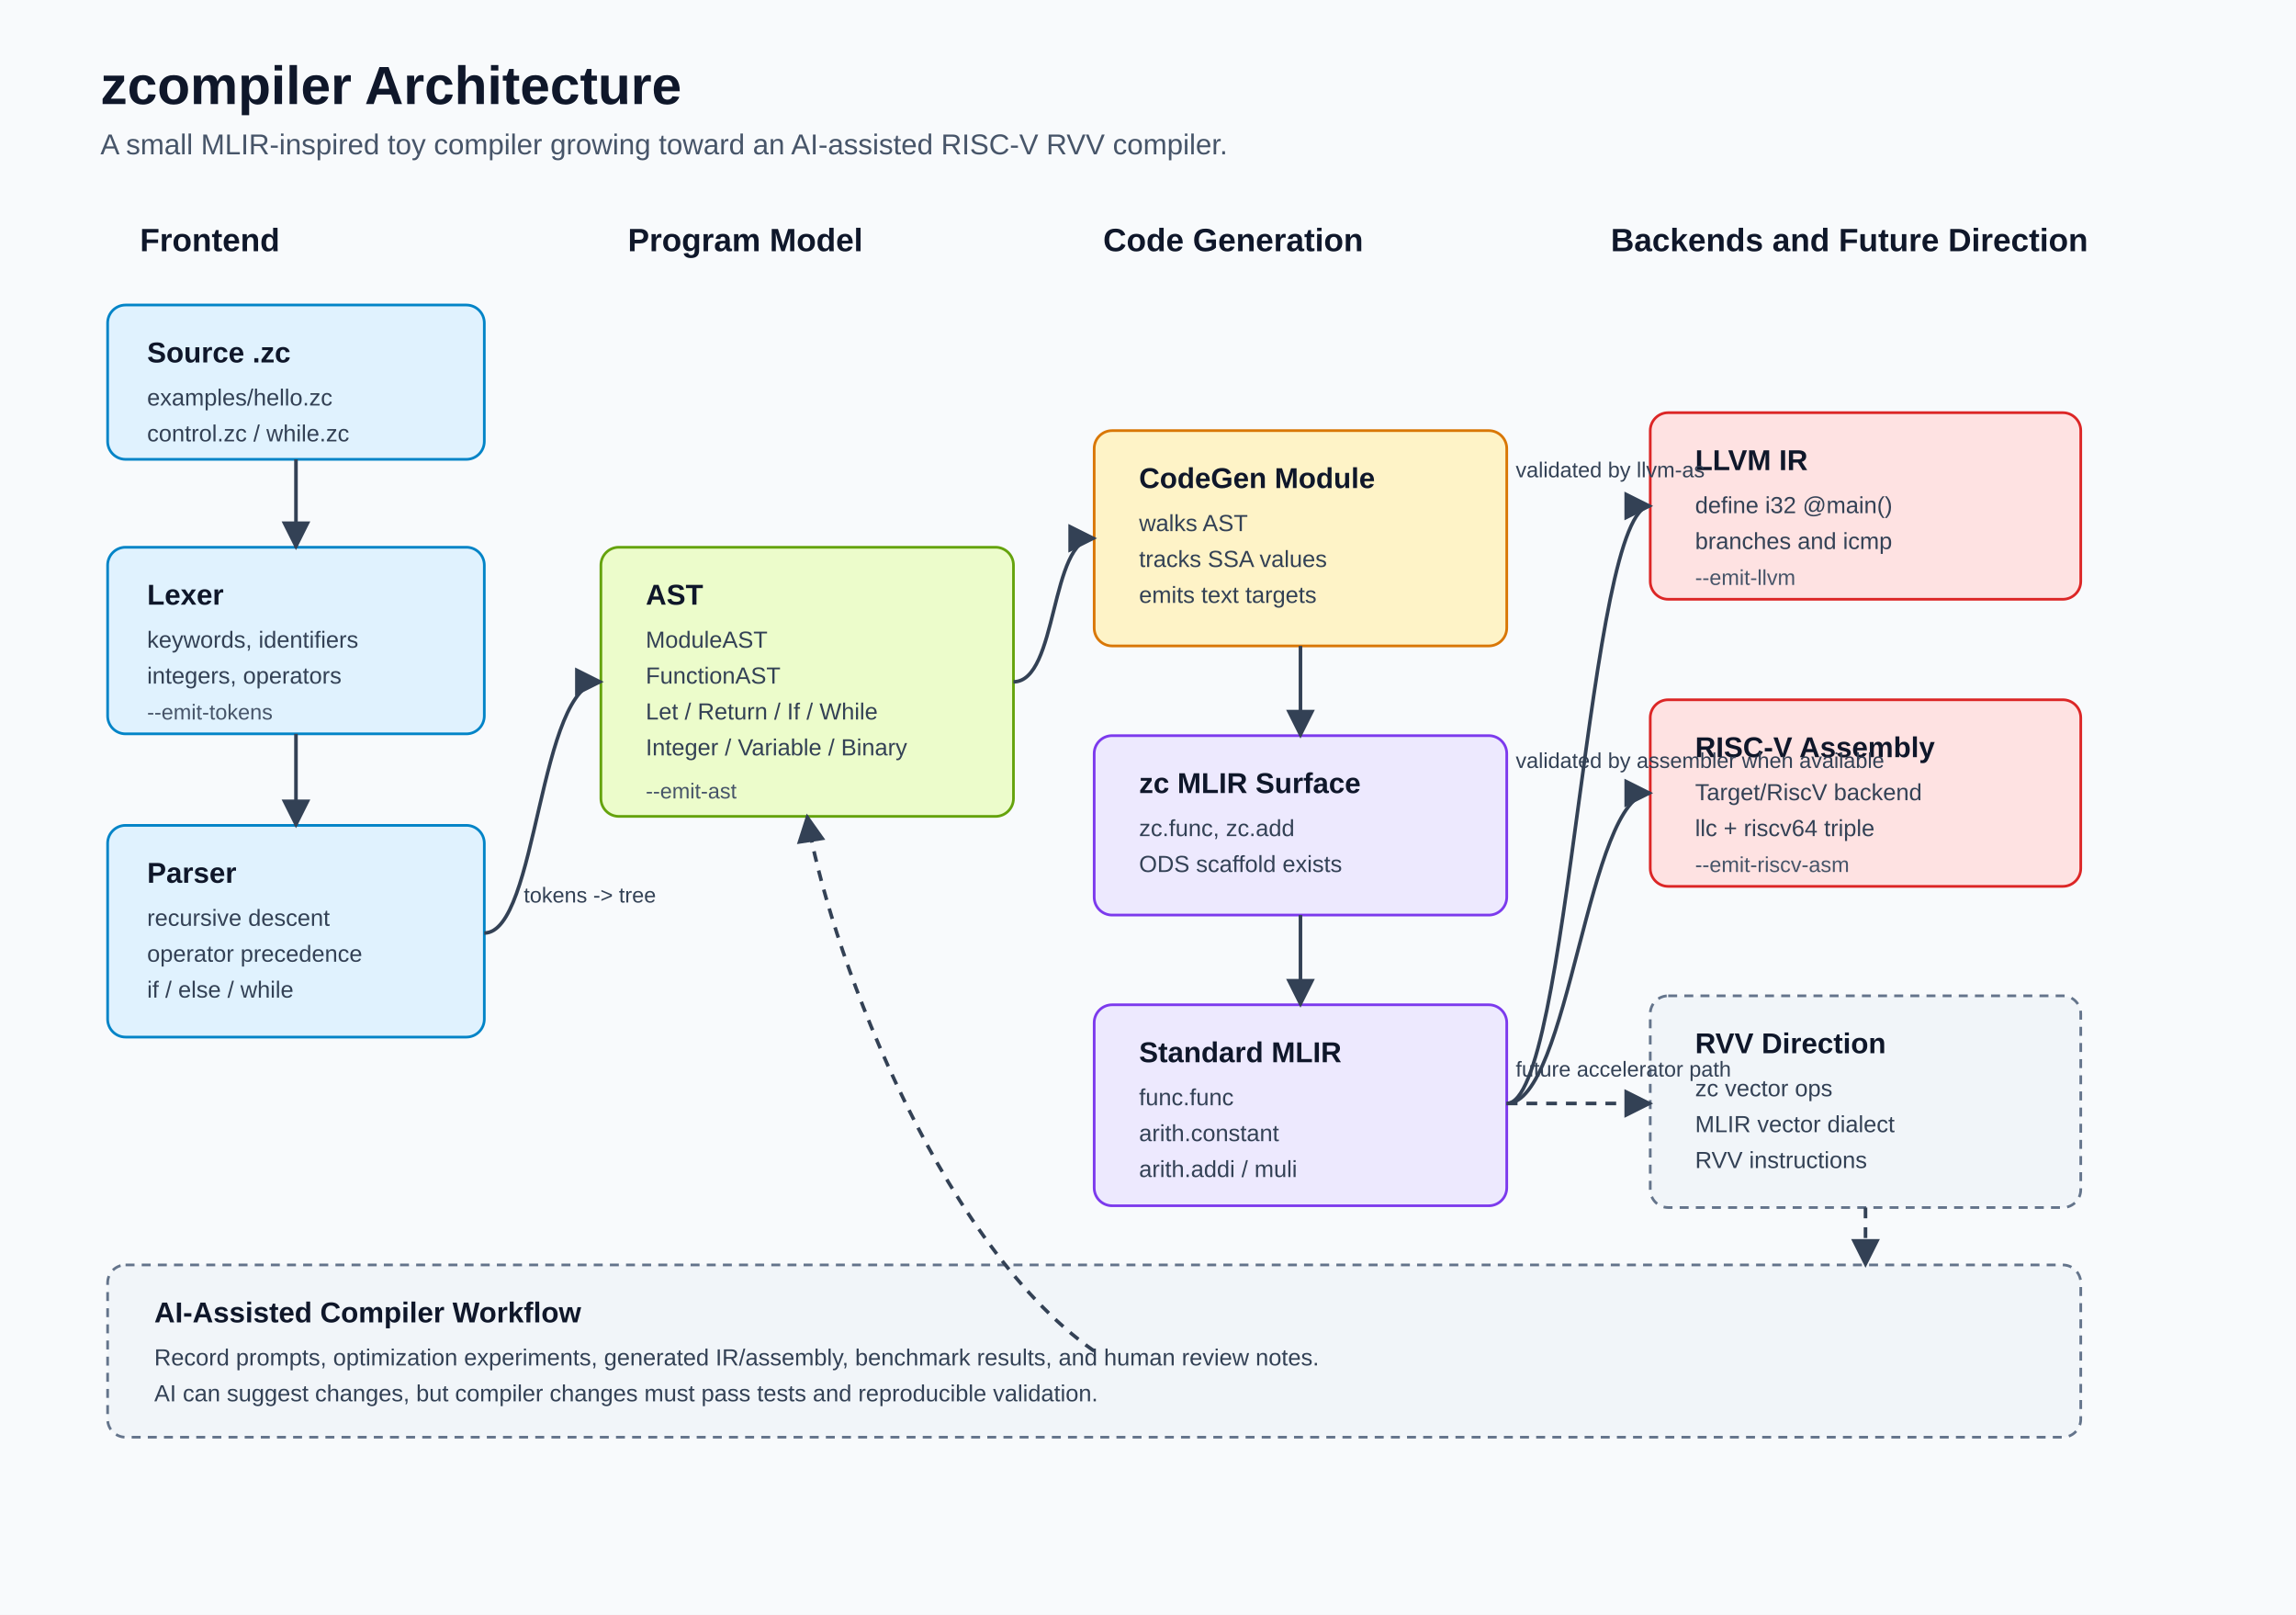
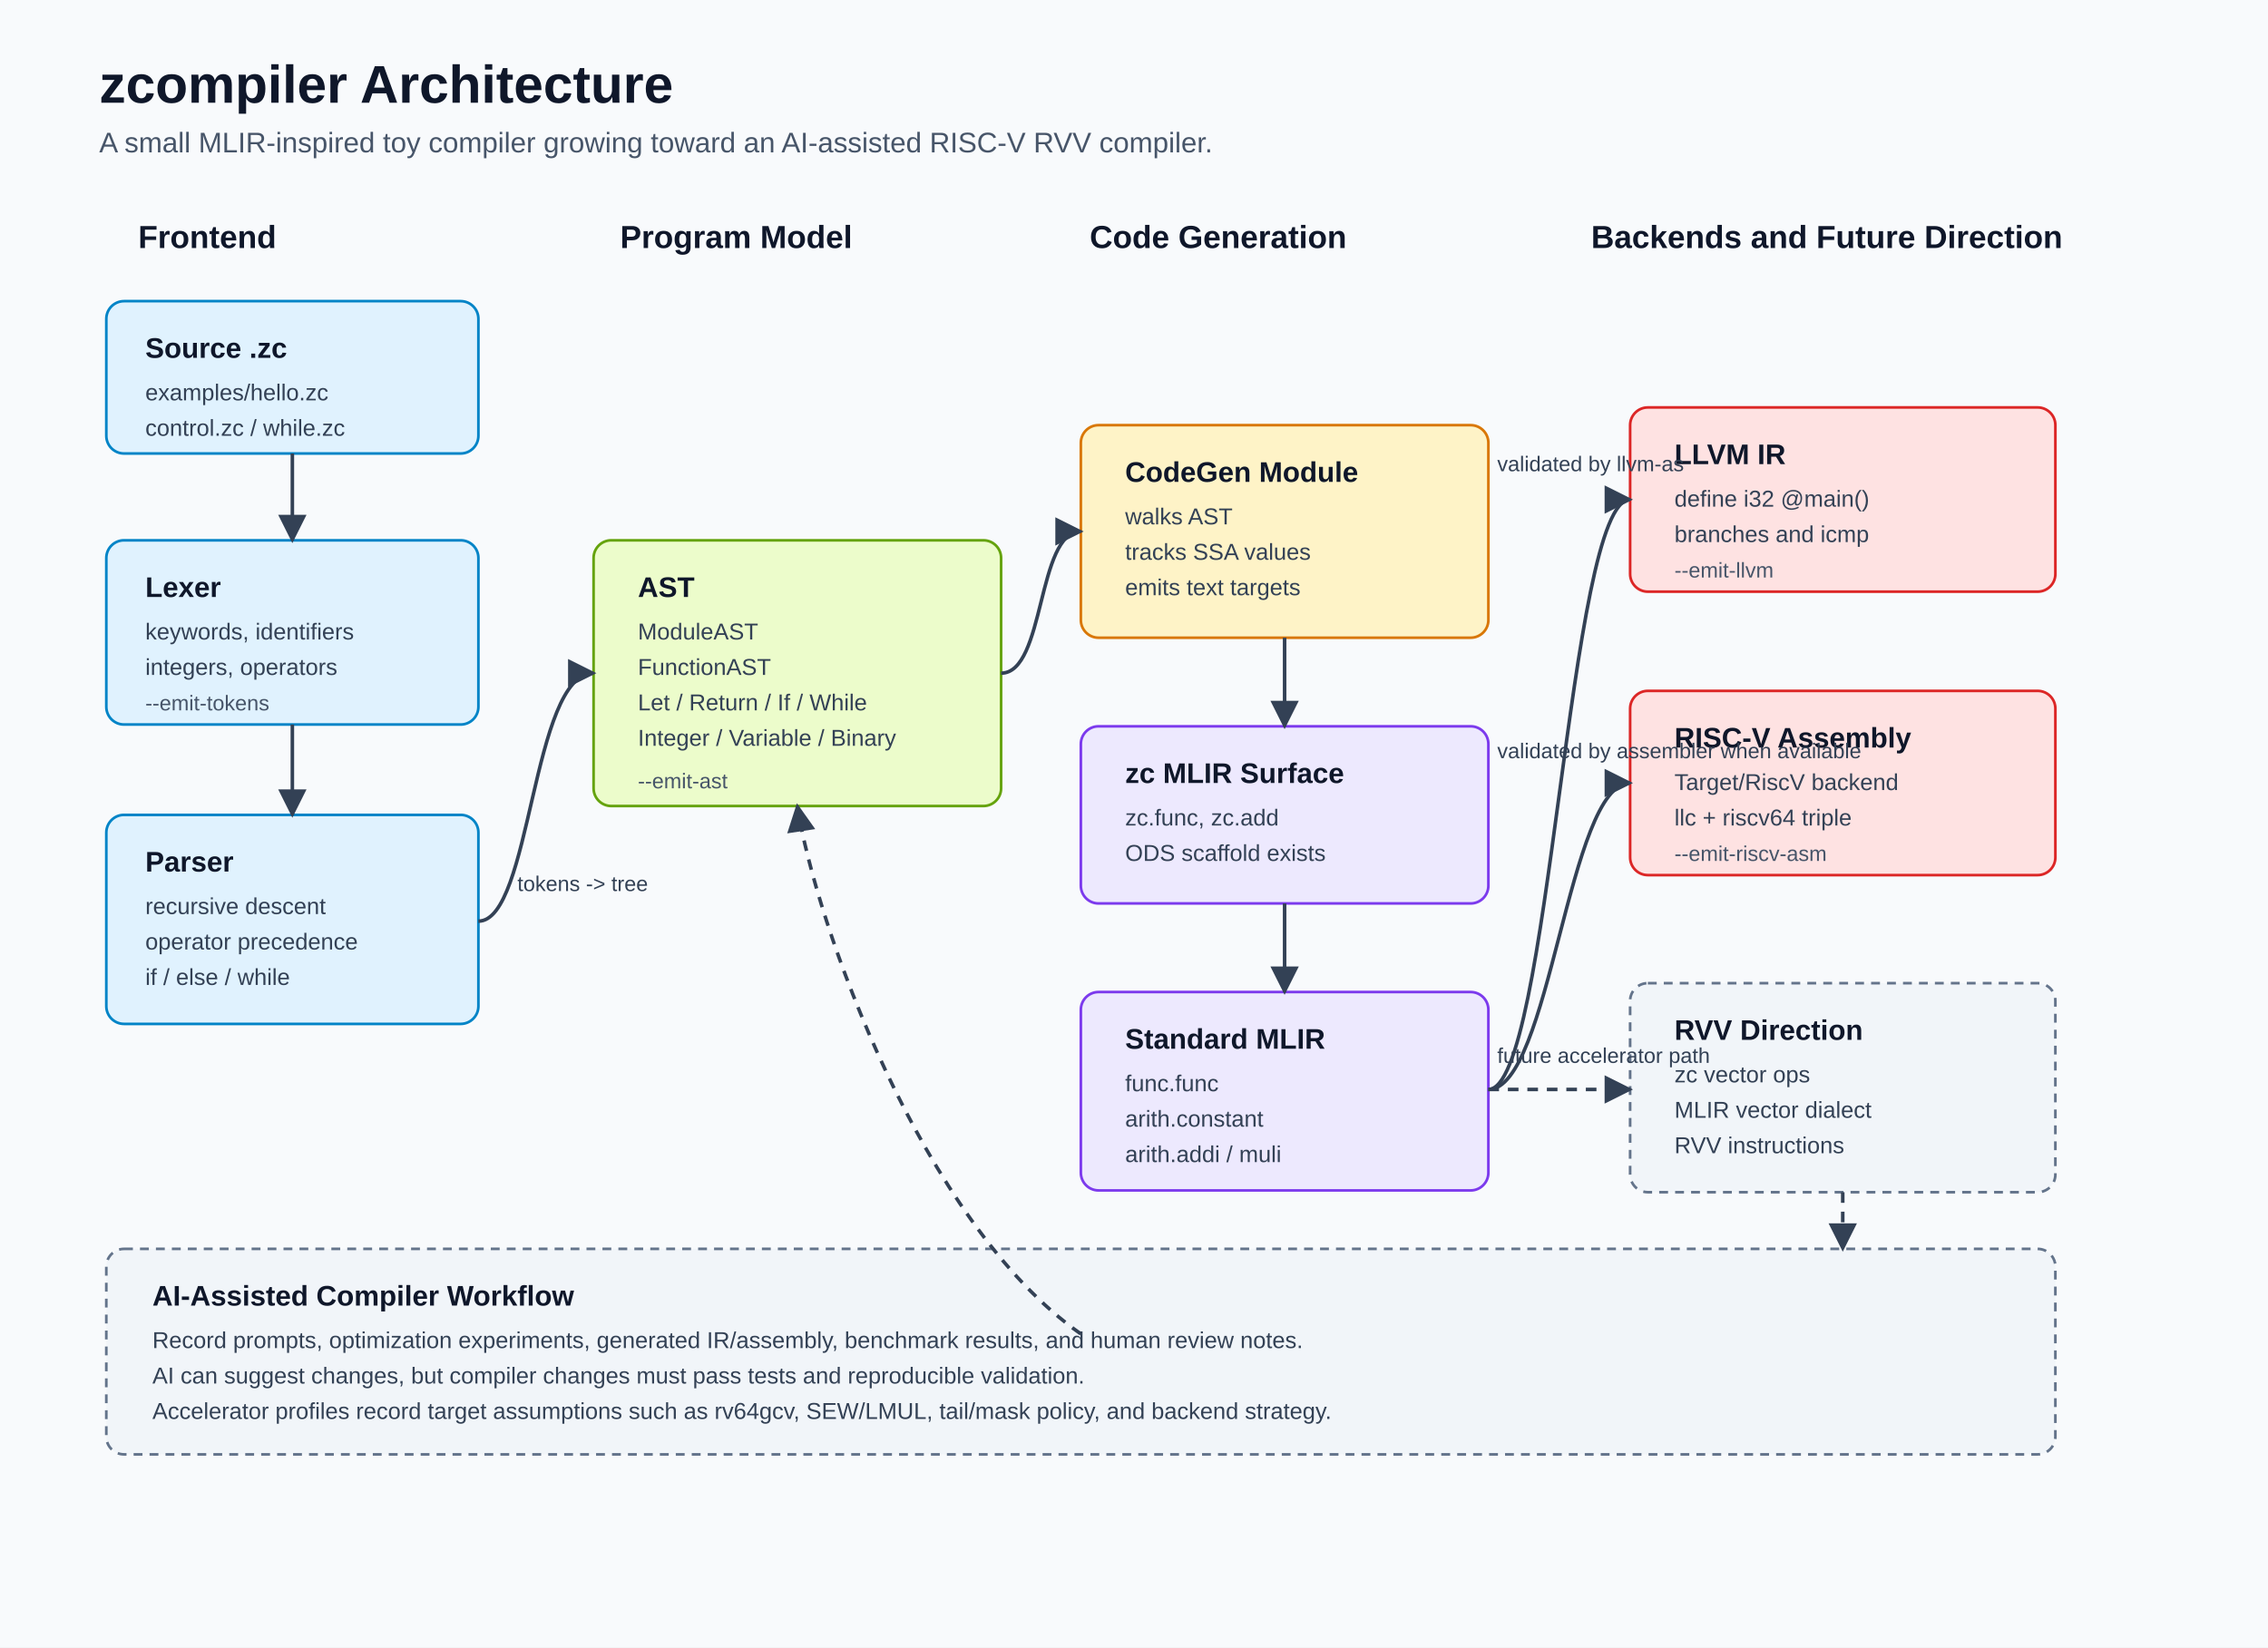
- <svg xmlns="http://www.w3.org/2000/svg" width="1280" height="900" viewBox="0 0 1280 900" role="img" aria-labelledby="title desc">
+ <svg xmlns="http://www.w3.org/2000/svg" width="1280" height="930" viewBox="0 0 1280 930" role="img" aria-labelledby="title desc">
  <defs>
    <marker id="arrow" viewBox="0 0 10 10" refX="9" refY="5" markerWidth="8" markerHeight="8" orient="auto-start-reverse">
      <path d="M 0 0 L 10 5 L 0 10 z" fill="#334155" />
    </marker>
    <style>
      .bg { fill: #f8fafc; }
      .title { font: 700 30px Arial, sans-serif; fill: #0f172a; }
      .subtitle { font: 16px Arial, sans-serif; fill: #475569; }
      .lane-title { font: 700 18px Arial, sans-serif; fill: #0f172a; }
      .box-title { font: 700 16px Arial, sans-serif; fill: #0f172a; }
      .box-text { font: 13px Arial, sans-serif; fill: #334155; }
      .small { font: 12px Arial, sans-serif; fill: #475569; }
      .box { fill: #ffffff; stroke: #94a3b8; stroke-width: 1.5; rx: 10; }
      .frontend { fill: #e0f2fe; stroke: #0284c7; }
      .ast { fill: #ecfccb; stroke: #65a30d; }
      .codegen { fill: #fef3c7; stroke: #d97706; }
      .mlir { fill: #ede9fe; stroke: #7c3aed; }
      .target { fill: #fee2e2; stroke: #dc2626; }
      .future { fill: #f1f5f9; stroke: #64748b; stroke-dasharray: 5 4; }
      .line { stroke: #334155; stroke-width: 2; fill: none; marker-end: url(#arrow); }
      .dash { stroke-dasharray: 6 5; }
      .label { font: 12px Arial, sans-serif; fill: #334155; }
    </style>
  </defs>
-   <rect class="bg" x="0" y="0" width="1280" height="900" />
+   <rect class="bg" x="0" y="0" width="1280" height="930" />
  <text class="title" x="56" y="58">zcompiler Architecture</text>
  <text class="subtitle" x="56" y="86">A small MLIR-inspired toy compiler growing toward an AI-assisted RISC-V RVV compiler.</text>
  <text class="lane-title" x="78" y="140">Frontend</text>
  <text class="lane-title" x="350" y="140">Program Model</text>
  <text class="lane-title" x="615" y="140">Code Generation</text>
  <text class="lane-title" x="898" y="140">Backends and Future Direction</text>
  <rect class="box frontend" x="60" y="170" width="210" height="86" />
  <text class="box-title" x="82" y="202">Source .zc</text>
  <text class="box-text" x="82" y="226">examples/hello.zc</text>
  <text class="box-text" x="82" y="246">control.zc / while.zc</text>
  <rect class="box frontend" x="60" y="305" width="210" height="104" />
  <text class="box-title" x="82" y="337">Lexer</text>
  <text class="box-text" x="82" y="361">keywords, identifiers</text>
  <text class="box-text" x="82" y="381">integers, operators</text>
  <text class="small" x="82" y="401">--emit-tokens</text>
  <rect class="box frontend" x="60" y="460" width="210" height="118" />
  <text class="box-title" x="82" y="492">Parser</text>
  <text class="box-text" x="82" y="516">recursive descent</text>
  <text class="box-text" x="82" y="536">operator precedence</text>
  <text class="box-text" x="82" y="556">if / else / while</text>
  <rect class="box ast" x="335" y="305" width="230" height="150" />
  <text class="box-title" x="360" y="337">AST</text>
  <text class="box-text" x="360" y="361">ModuleAST</text>
  <text class="box-text" x="360" y="381">FunctionAST</text>
  <text class="box-text" x="360" y="401">Let / Return / If / While</text>
  <text class="box-text" x="360" y="421">Integer / Variable / Binary</text>
  <text class="small" x="360" y="445">--emit-ast</text>
  <rect class="box codegen" x="610" y="240" width="230" height="120" />
  <text class="box-title" x="635" y="272">CodeGen Module</text>
  <text class="box-text" x="635" y="296">walks AST</text>
  <text class="box-text" x="635" y="316">tracks SSA values</text>
  <text class="box-text" x="635" y="336">emits text targets</text>
  <rect class="box mlir" x="610" y="410" width="230" height="100" />
  <text class="box-title" x="635" y="442">zc MLIR Surface</text>
  <text class="box-text" x="635" y="466">zc.func, zc.add</text>
  <text class="box-text" x="635" y="486">ODS scaffold exists</text>
  <rect class="box mlir" x="610" y="560" width="230" height="112" />
  <text class="box-title" x="635" y="592">Standard MLIR</text>
  <text class="box-text" x="635" y="616">func.func</text>
  <text class="box-text" x="635" y="636">arith.constant</text>
  <text class="box-text" x="635" y="656">arith.addi / muli</text>
  <rect class="box target" x="920" y="230" width="240" height="104" />
  <text class="box-title" x="945" y="262">LLVM IR</text>
  <text class="box-text" x="945" y="286">define i32 @main()</text>
  <text class="box-text" x="945" y="306">branches and icmp</text>
  <text class="small" x="945" y="326">--emit-llvm</text>
  <rect class="box target" x="920" y="390" width="240" height="104" />
  <text class="box-title" x="945" y="422">RISC-V Assembly</text>
  <text class="box-text" x="945" y="446">Target/RiscV backend</text>
  <text class="box-text" x="945" y="466">llc + riscv64 triple</text>
  <text class="small" x="945" y="486">--emit-riscv-asm</text>
  <rect class="box future" x="920" y="555" width="240" height="118" />
  <text class="box-title" x="945" y="587">RVV Direction</text>
  <text class="box-text" x="945" y="611">zc vector ops</text>
  <text class="box-text" x="945" y="631">MLIR vector dialect</text>
  <text class="box-text" x="945" y="651">RVV instructions</text>
-   <rect class="box future" x="60" y="705" width="1100" height="96" />
+   <rect class="box future" x="60" y="705" width="1100" height="116" />
  <text class="box-title" x="86" y="737">AI-Assisted Compiler Workflow</text>
  <text class="box-text" x="86" y="761">Record prompts, optimization experiments, generated IR/assembly, benchmark results, and human review notes.</text>
  <text class="box-text" x="86" y="781">AI can suggest changes, but compiler changes must pass tests and reproducible validation.</text>
+   <text class="box-text" x="86" y="801">Accelerator profiles record target assumptions such as rv64gcv, SEW/LMUL, tail/mask policy, and backend strategy.</text>
  <path class="line" d="M 165 256 L 165 305" />
  <path class="line" d="M 165 409 L 165 460" />
  <path class="line" d="M 270 520 C 300 520, 300 380, 335 380" />
  <path class="line" d="M 565 380 C 590 380, 585 300, 610 300" />
  <path class="line" d="M 725 360 L 725 410" />
  <path class="line" d="M 725 510 L 725 560" />
  <path class="line" d="M 840 615 C 875 615, 885 282, 920 282" />
  <path class="line" d="M 840 615 C 875 615, 885 442, 920 442" />
  <path class="line dash" d="M 840 615 C 880 615, 885 615, 920 615" />
  <path class="line dash" d="M 1040 673 L 1040 705" />
  <path class="line dash" d="M 610 753 C 520 690, 460 520, 450 455" />
  <text class="label" x="292" y="503">tokens -&gt; tree</text>
  <text class="label" x="845" y="266">validated by llvm-as</text>
  <text class="label" x="845" y="428">validated by assembler when available</text>
  <text class="label" x="845" y="600">future accelerator path</text>
</svg>
